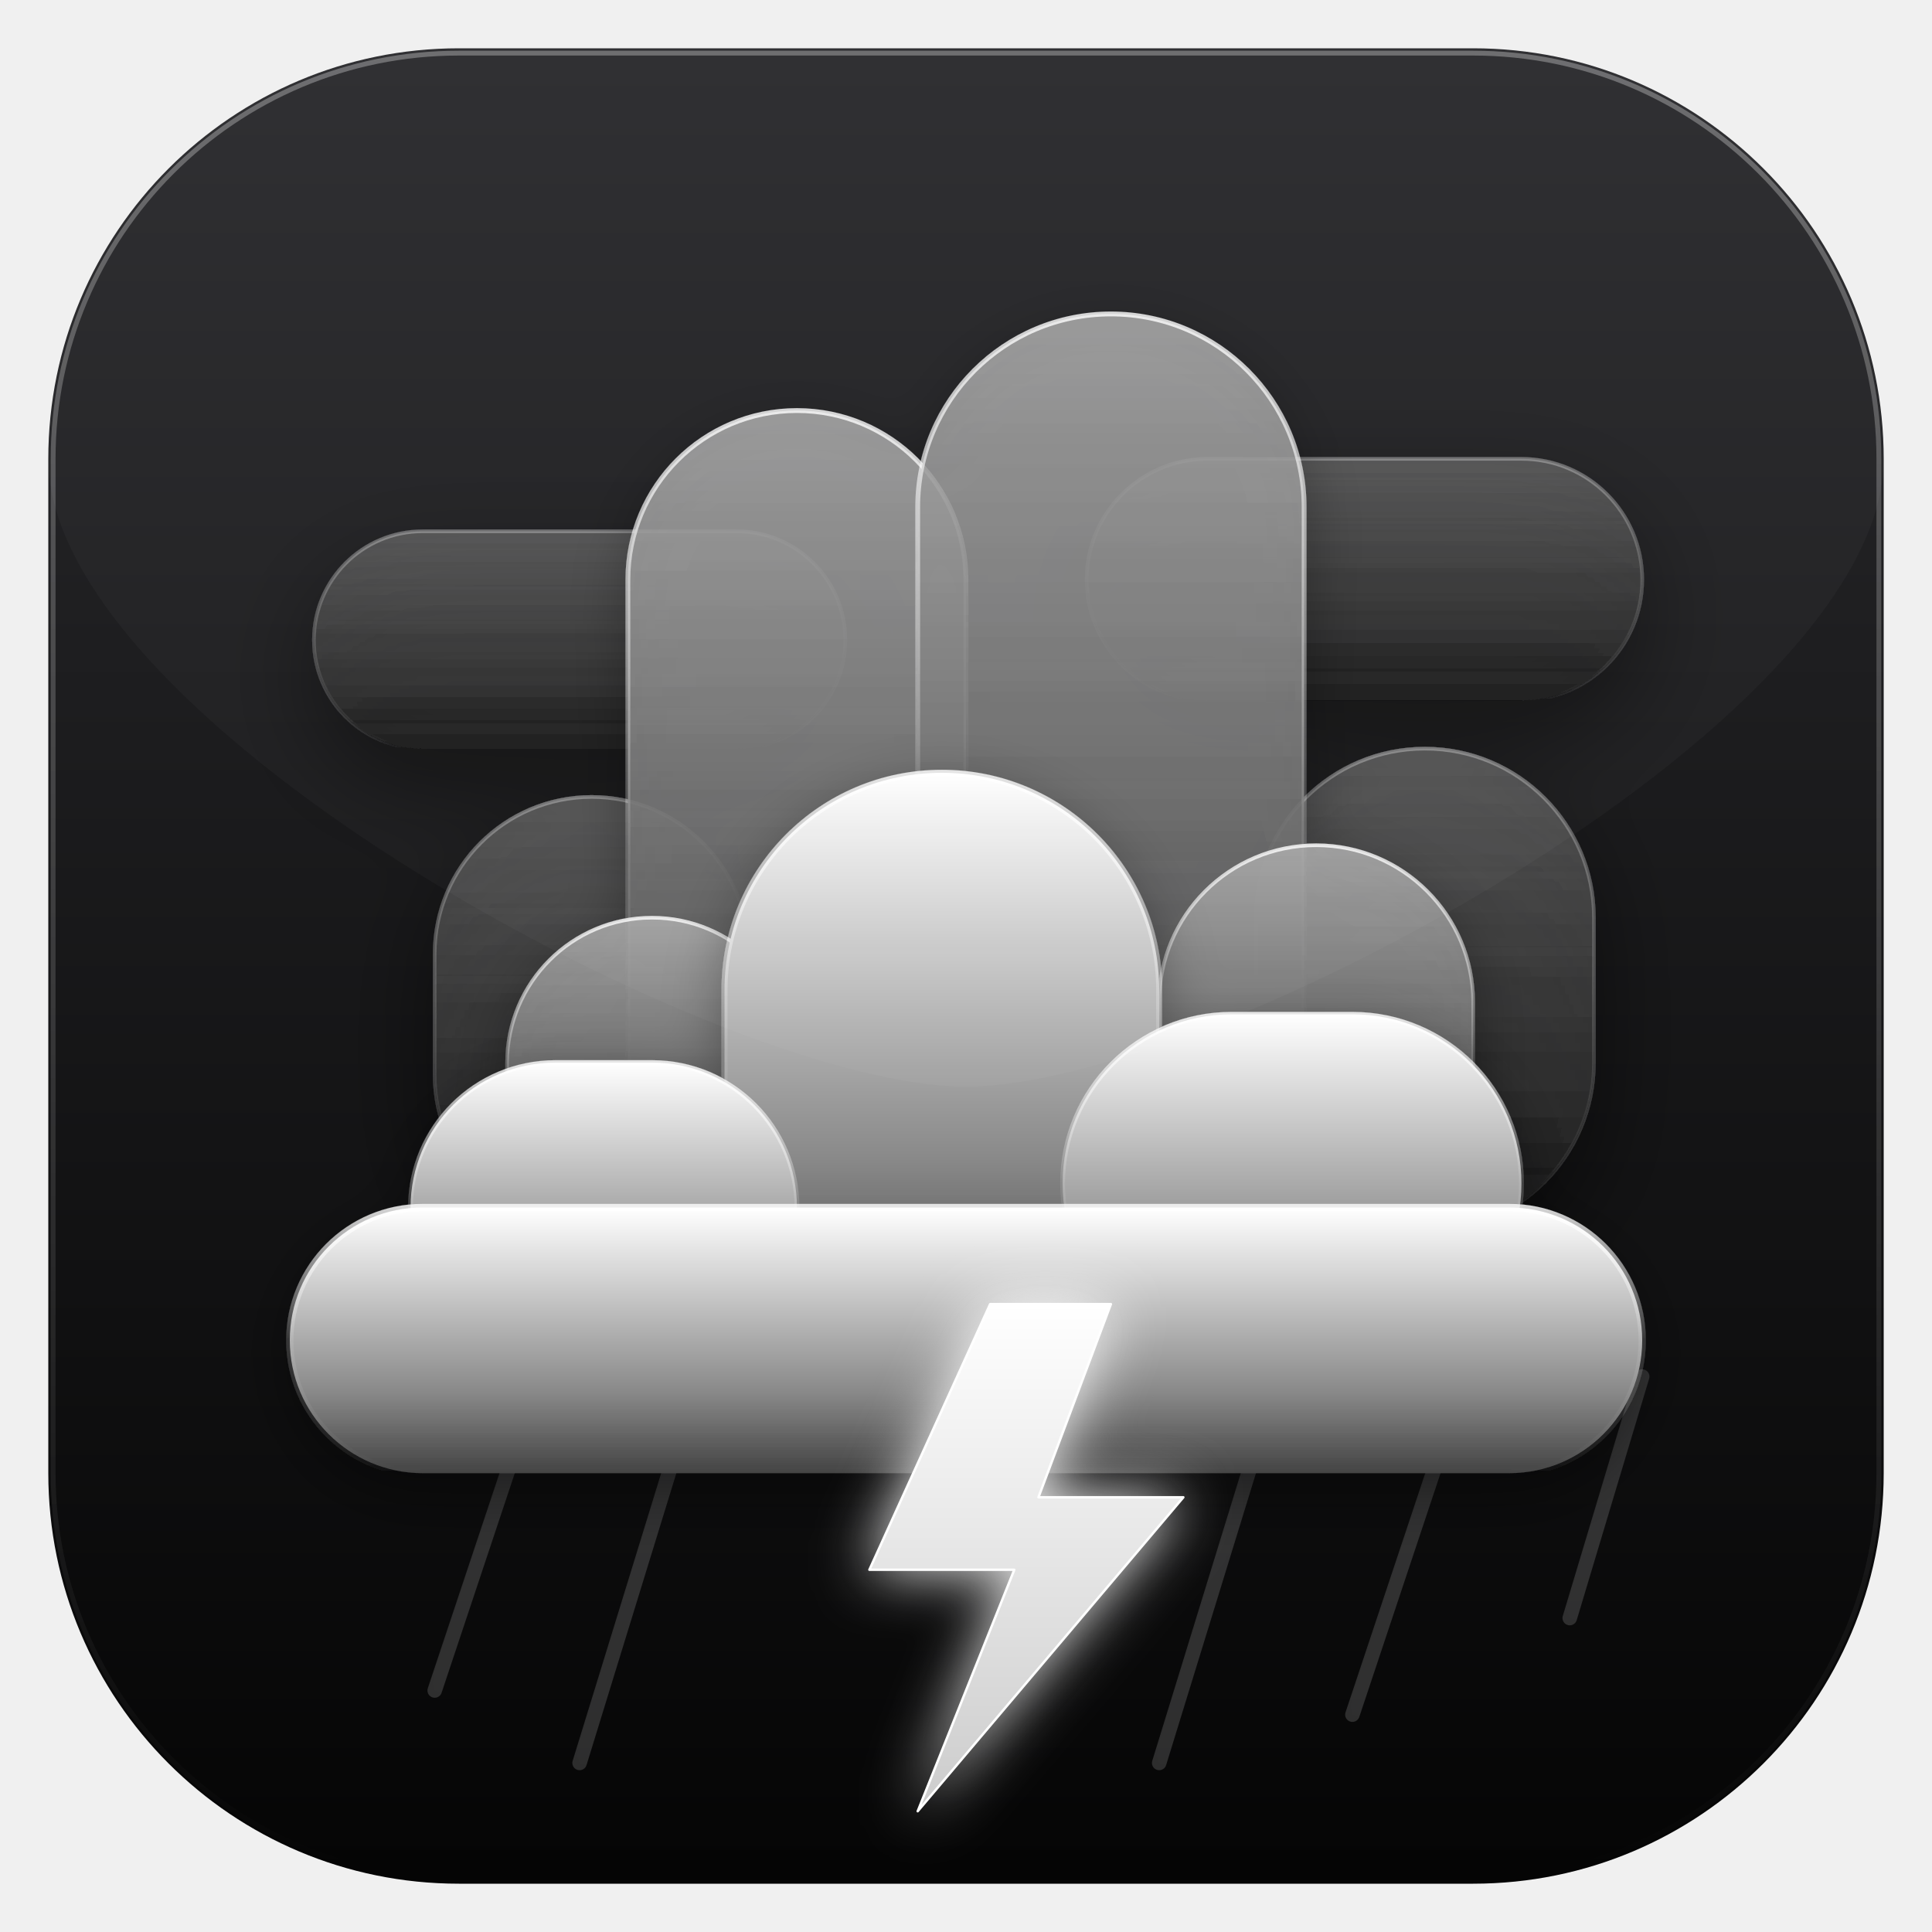
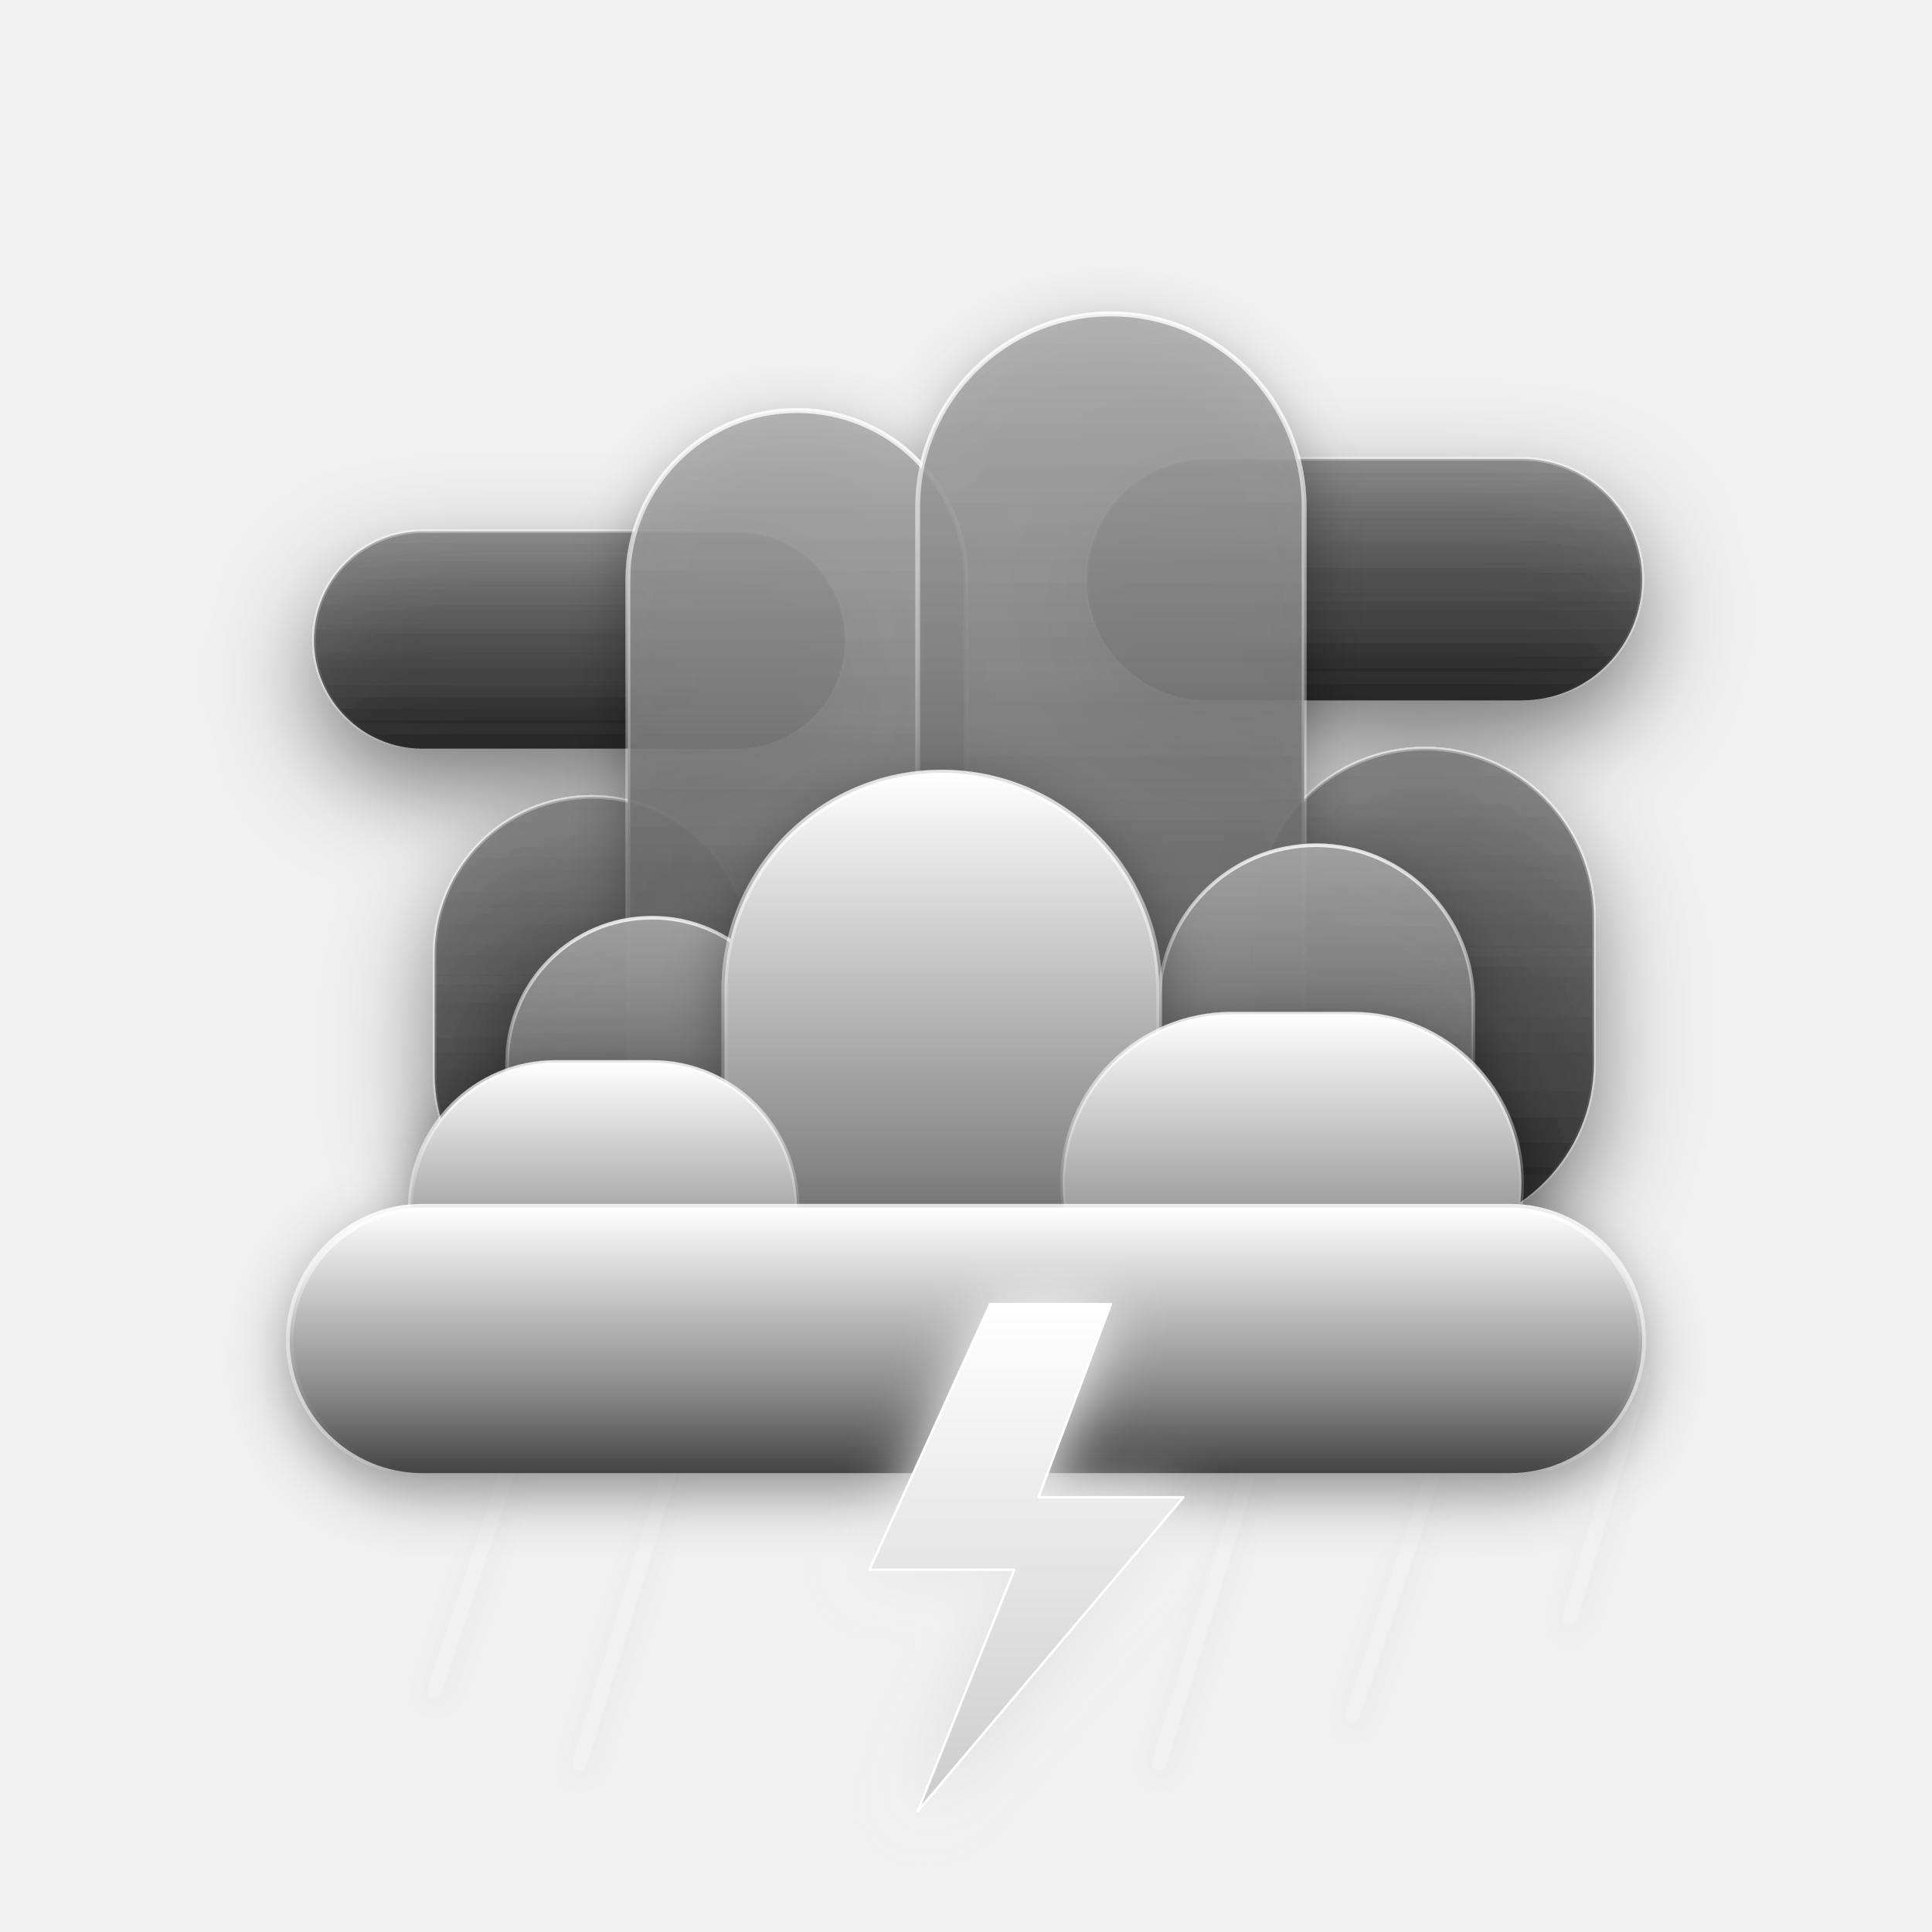
<svg xmlns="http://www.w3.org/2000/svg" viewBox="0 0 800 800" width="100%" height="100%">
  <defs>
    <linearGradient id="bg-grad" x1="0%" y1="0%" x2="0%" y2="100%">
      <stop offset="0%" stop-color="#2a2a2d" />
      <stop offset="100%" stop-color="#050505" />
    </linearGradient>
    <linearGradient id="layer-back" x1="0%" y1="0%" x2="0%" y2="100%">
      <stop offset="0%" stop-color="#666666" stop-opacity="0.7" />
      <stop offset="100%" stop-color="#1a1a1a" stop-opacity="0.9" />
    </linearGradient>
    <linearGradient id="layer-mid" x1="0%" y1="0%" x2="0%" y2="100%">
      <stop offset="0%" stop-color="#aaaaaa" stop-opacity="0.85" />
      <stop offset="100%" stop-color="#333333" stop-opacity="0.95" />
    </linearGradient>
    <linearGradient id="layer-front" x1="0%" y1="0%" x2="0%" y2="100%">
      <stop offset="0%" stop-color="#ffffff" stop-opacity="1" />
      <stop offset="70%" stop-color="#888888" stop-opacity="1" />
      <stop offset="100%" stop-color="#444444" stop-opacity="1" />
    </linearGradient>
    <linearGradient id="lightning-grad" x1="0%" y1="0%" x2="0%" y2="100%">
      <stop offset="0%" stop-color="#ffffff" />
      <stop offset="100%" stop-color="#cccccc" />
    </linearGradient>
    <linearGradient id="stroke-light" x1="0%" y1="0%" x2="0%" y2="100%">
      <stop offset="0%" stop-color="#ffffff" stop-opacity="0.8" />
      <stop offset="50%" stop-color="#ffffff" stop-opacity="0.1" />
      <stop offset="100%" stop-color="#ffffff" stop-opacity="0.0" />
    </linearGradient>
    <linearGradient id="stroke-dim" x1="0%" y1="0%" x2="0%" y2="100%">
      <stop offset="0%" stop-color="#ffffff" stop-opacity="0.3" />
      <stop offset="100%" stop-color="#ffffff" stop-opacity="0.0" />
    </linearGradient>
    <filter id="shadow-deep" x="-20%" y="-20%" width="140%" height="140%">
      <feDropShadow dx="0" dy="15" stdDeviation="20" flood-color="#000000" flood-opacity="0.6" />
    </filter>
    <filter id="shadow-mid" x="-20%" y="-20%" width="140%" height="140%">
      <feDropShadow dx="0" dy="8" stdDeviation="12" flood-color="#000000" flood-opacity="0.4" />
    </filter>
    <filter id="shadow-light" x="-20%" y="-20%" width="140%" height="140%">
      <feDropShadow dx="0" dy="4" stdDeviation="6" flood-color="#000000" flood-opacity="0.2" />
    </filter>
    <filter id="glow-lightning" x="-30%" y="-30%" width="160%" height="160%">
      <feGaussianBlur stdDeviation="12" result="blur" />
      <feMerge>
        <feMergeNode in="blur" />
        <feMergeNode in="SourceGraphic" />
      </feMerge>
    </filter>
  </defs>
-   <rect x="20" y="20" width="760" height="760" rx="170" fill="url(#bg-grad)" />
-   <rect x="22" y="22" width="756" height="756" rx="168" fill="none" stroke="url(#stroke-dim)" stroke-width="2" />
  <g stroke="#ffffff" stroke-opacity="0.15" stroke-width="6" stroke-linecap="round" filter="url(#shadow-light)">
    <line x1="220" y1="580" x2="180" y2="700" />
    <line x1="280" y1="600" x2="240" y2="730" />
    <line x1="520" y1="600" x2="480" y2="730" />
    <line x1="600" y1="590" x2="560" y2="710" />
    <line x1="680" y1="570" x2="650" y2="670" />
  </g>
  <g filter="url(#shadow-deep)">
    <rect x="130" y="220" width="220" height="90" rx="45" fill="url(#layer-back)" stroke="url(#stroke-dim)" stroke-width="1.5" />
    <rect x="450" y="190" width="230" height="100" rx="50" fill="url(#layer-back)" stroke="url(#stroke-dim)" stroke-width="1.5" />
    <rect x="180" y="330" width="130" height="180" rx="65" fill="url(#layer-back)" stroke="url(#stroke-dim)" stroke-width="1.5" />
    <rect x="520" y="310" width="140" height="200" rx="70" fill="url(#layer-back)" stroke="url(#stroke-dim)" stroke-width="1.5" />
  </g>
  <g filter="url(#shadow-mid)">
    <rect x="260" y="170" width="140" height="360" rx="70" fill="url(#layer-mid)" stroke="url(#stroke-light)" stroke-width="2" />
    <rect x="380" y="130" width="160" height="420" rx="80" fill="url(#layer-mid)" stroke="url(#stroke-light)" stroke-width="2" />
    <rect x="210" y="380" width="120" height="150" rx="60" fill="url(#layer-mid)" stroke="url(#stroke-light)" stroke-width="1.5" />
    <rect x="480" y="350" width="130" height="180" rx="65" fill="url(#layer-mid)" stroke="url(#stroke-light)" stroke-width="1.5" />
  </g>
  <g filter="url(#shadow-mid)">
    <rect x="300" y="320" width="180" height="230" rx="90" fill="url(#layer-front)" stroke="url(#stroke-light)" stroke-width="2.5" />
    <rect x="170" y="440" width="160" height="120" rx="60" fill="url(#layer-front)" stroke="url(#stroke-light)" stroke-width="2" />
    <rect x="440" y="420" width="190" height="140" rx="70" fill="url(#layer-front)" stroke="url(#stroke-light)" stroke-width="2" />
    <rect x="120" y="500" width="560" height="110" rx="55" fill="url(#layer-front)" stroke="url(#stroke-light)" stroke-width="3" />
  </g>
  <path d="M 410,540 L 360,650 H 420 L 380,750 L 490,620 H 430 L 460,540 Z" fill="url(#lightning-grad)" filter="url(#glow-lightning)" stroke="#ffffff" stroke-width="1" stroke-linejoin="round" />
-   <path d="M 20,190 C 20,80 80,20 190,20 L 610,20 C 720,20 780,80 780,190 C 780,300 500,450 400,450 C 300,450 20,300 20,190 Z" fill="#ffffff" opacity="0.03" />
</svg>
